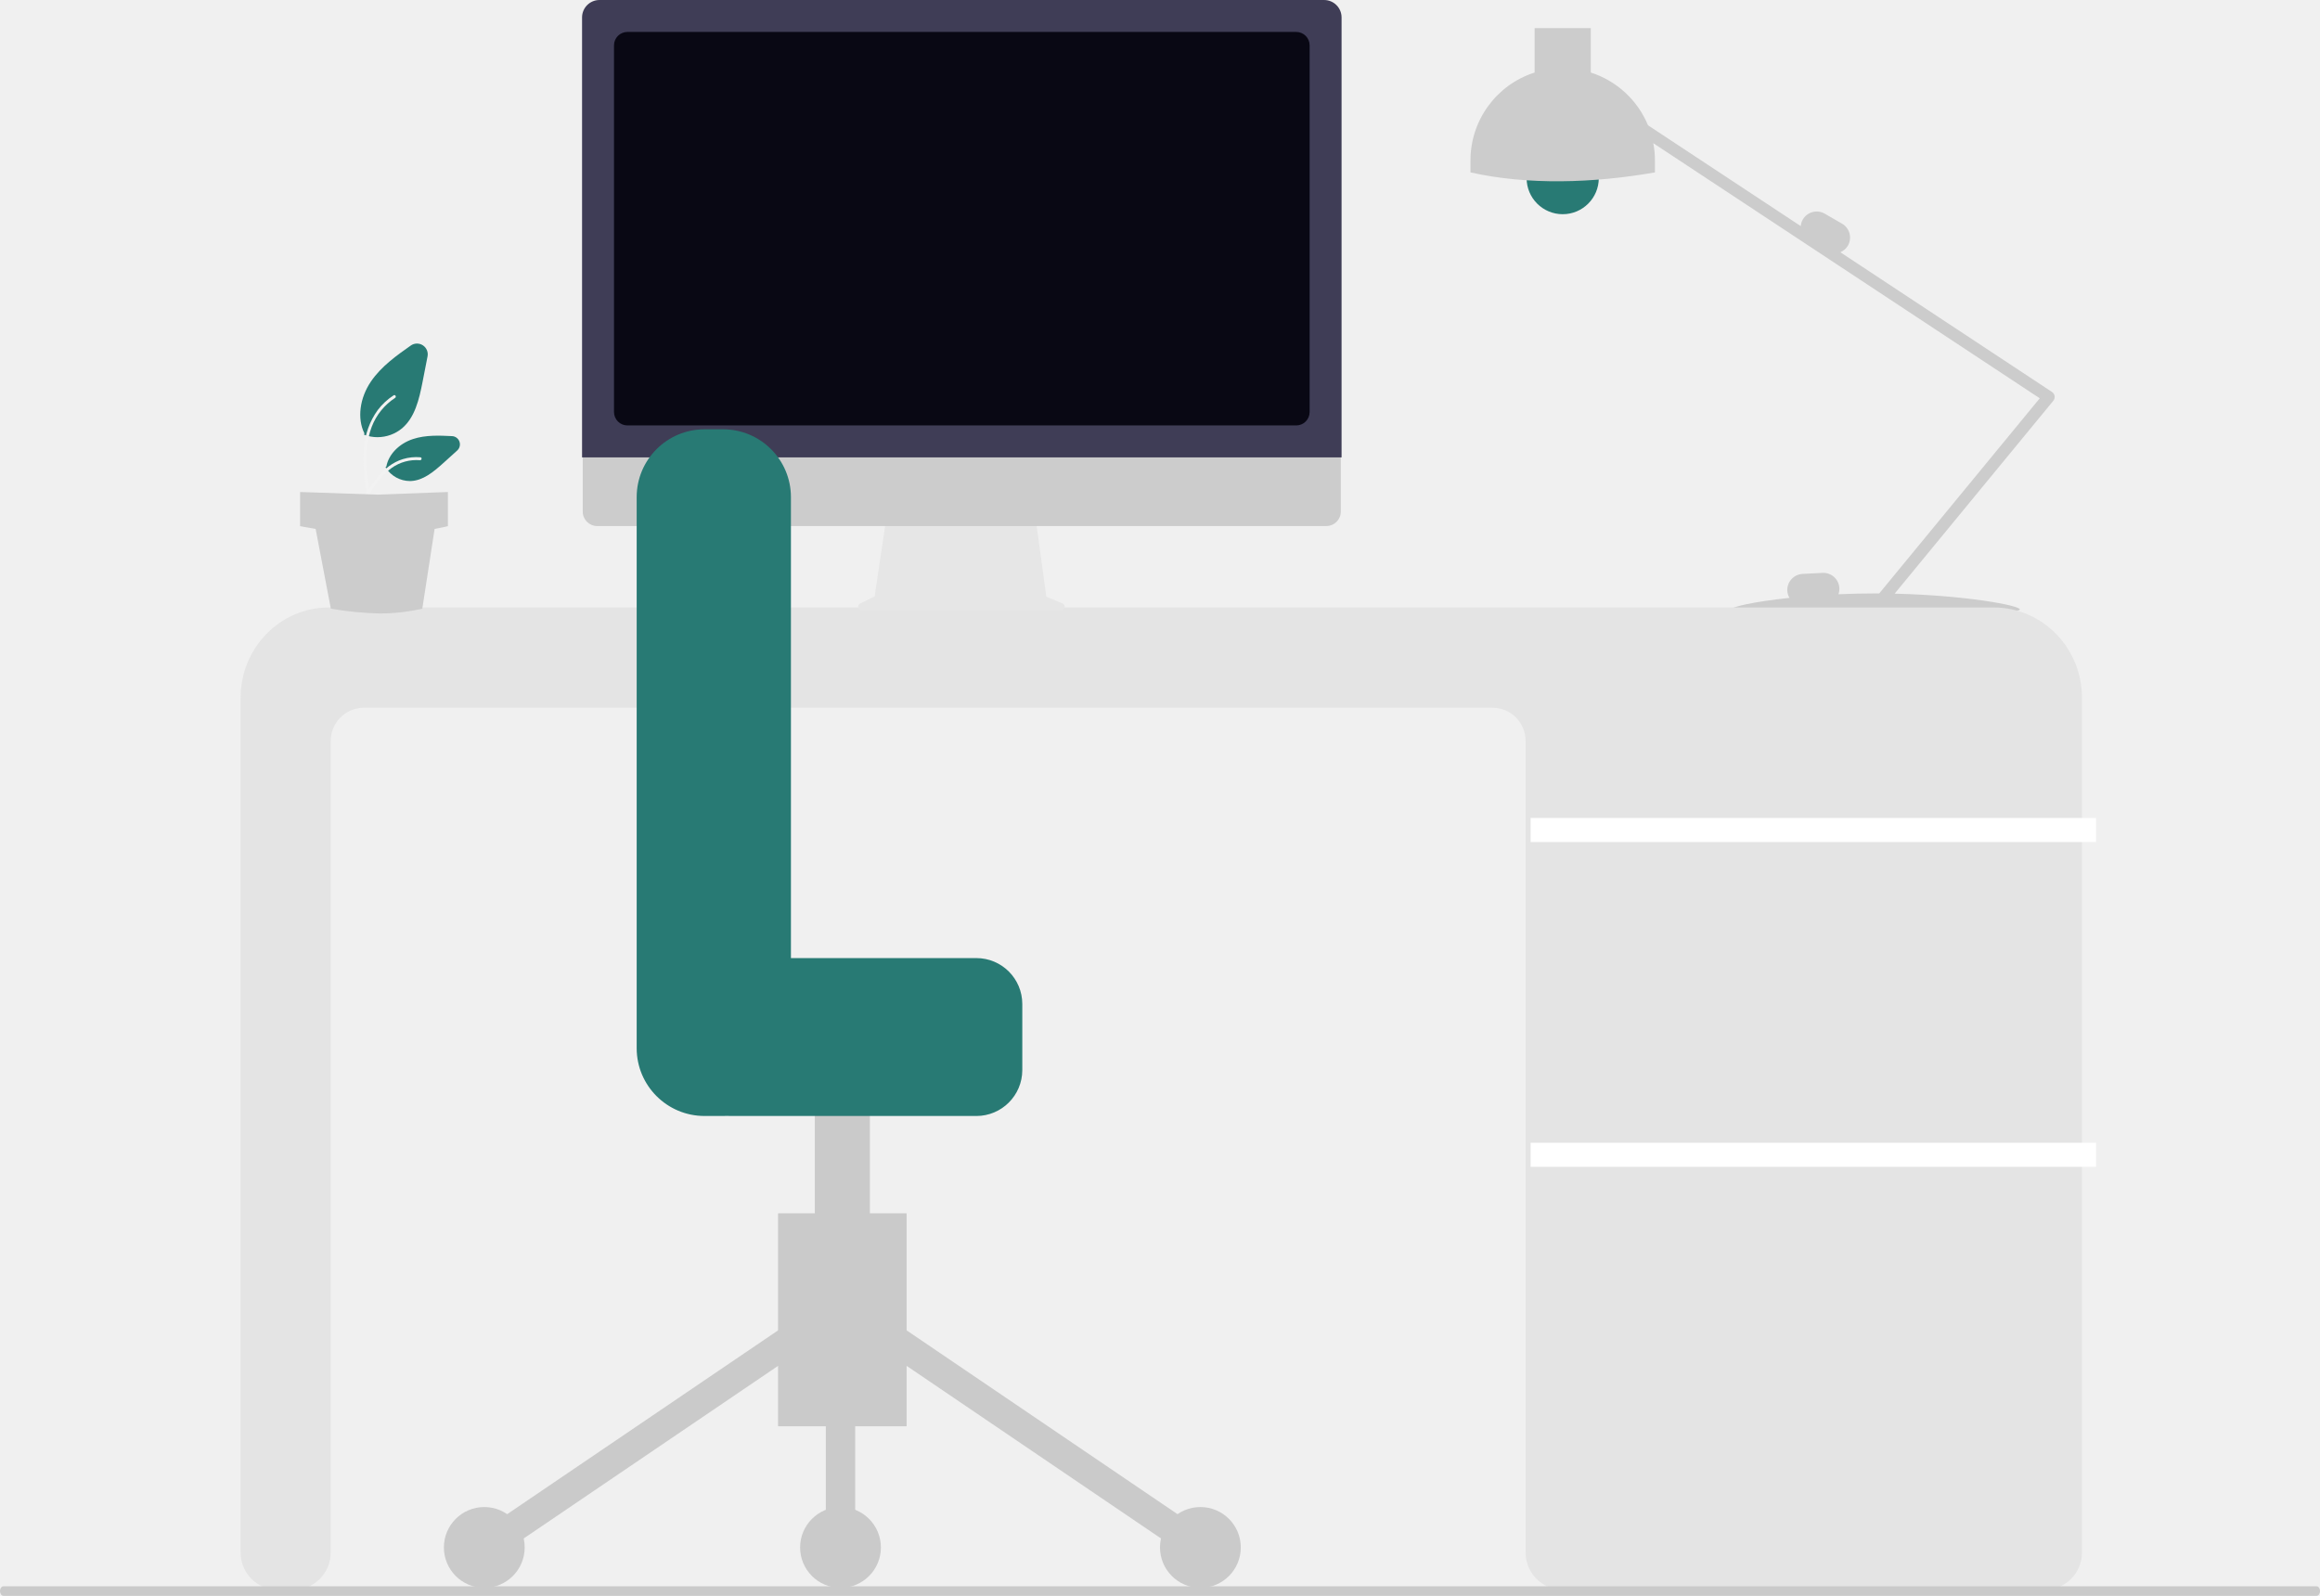
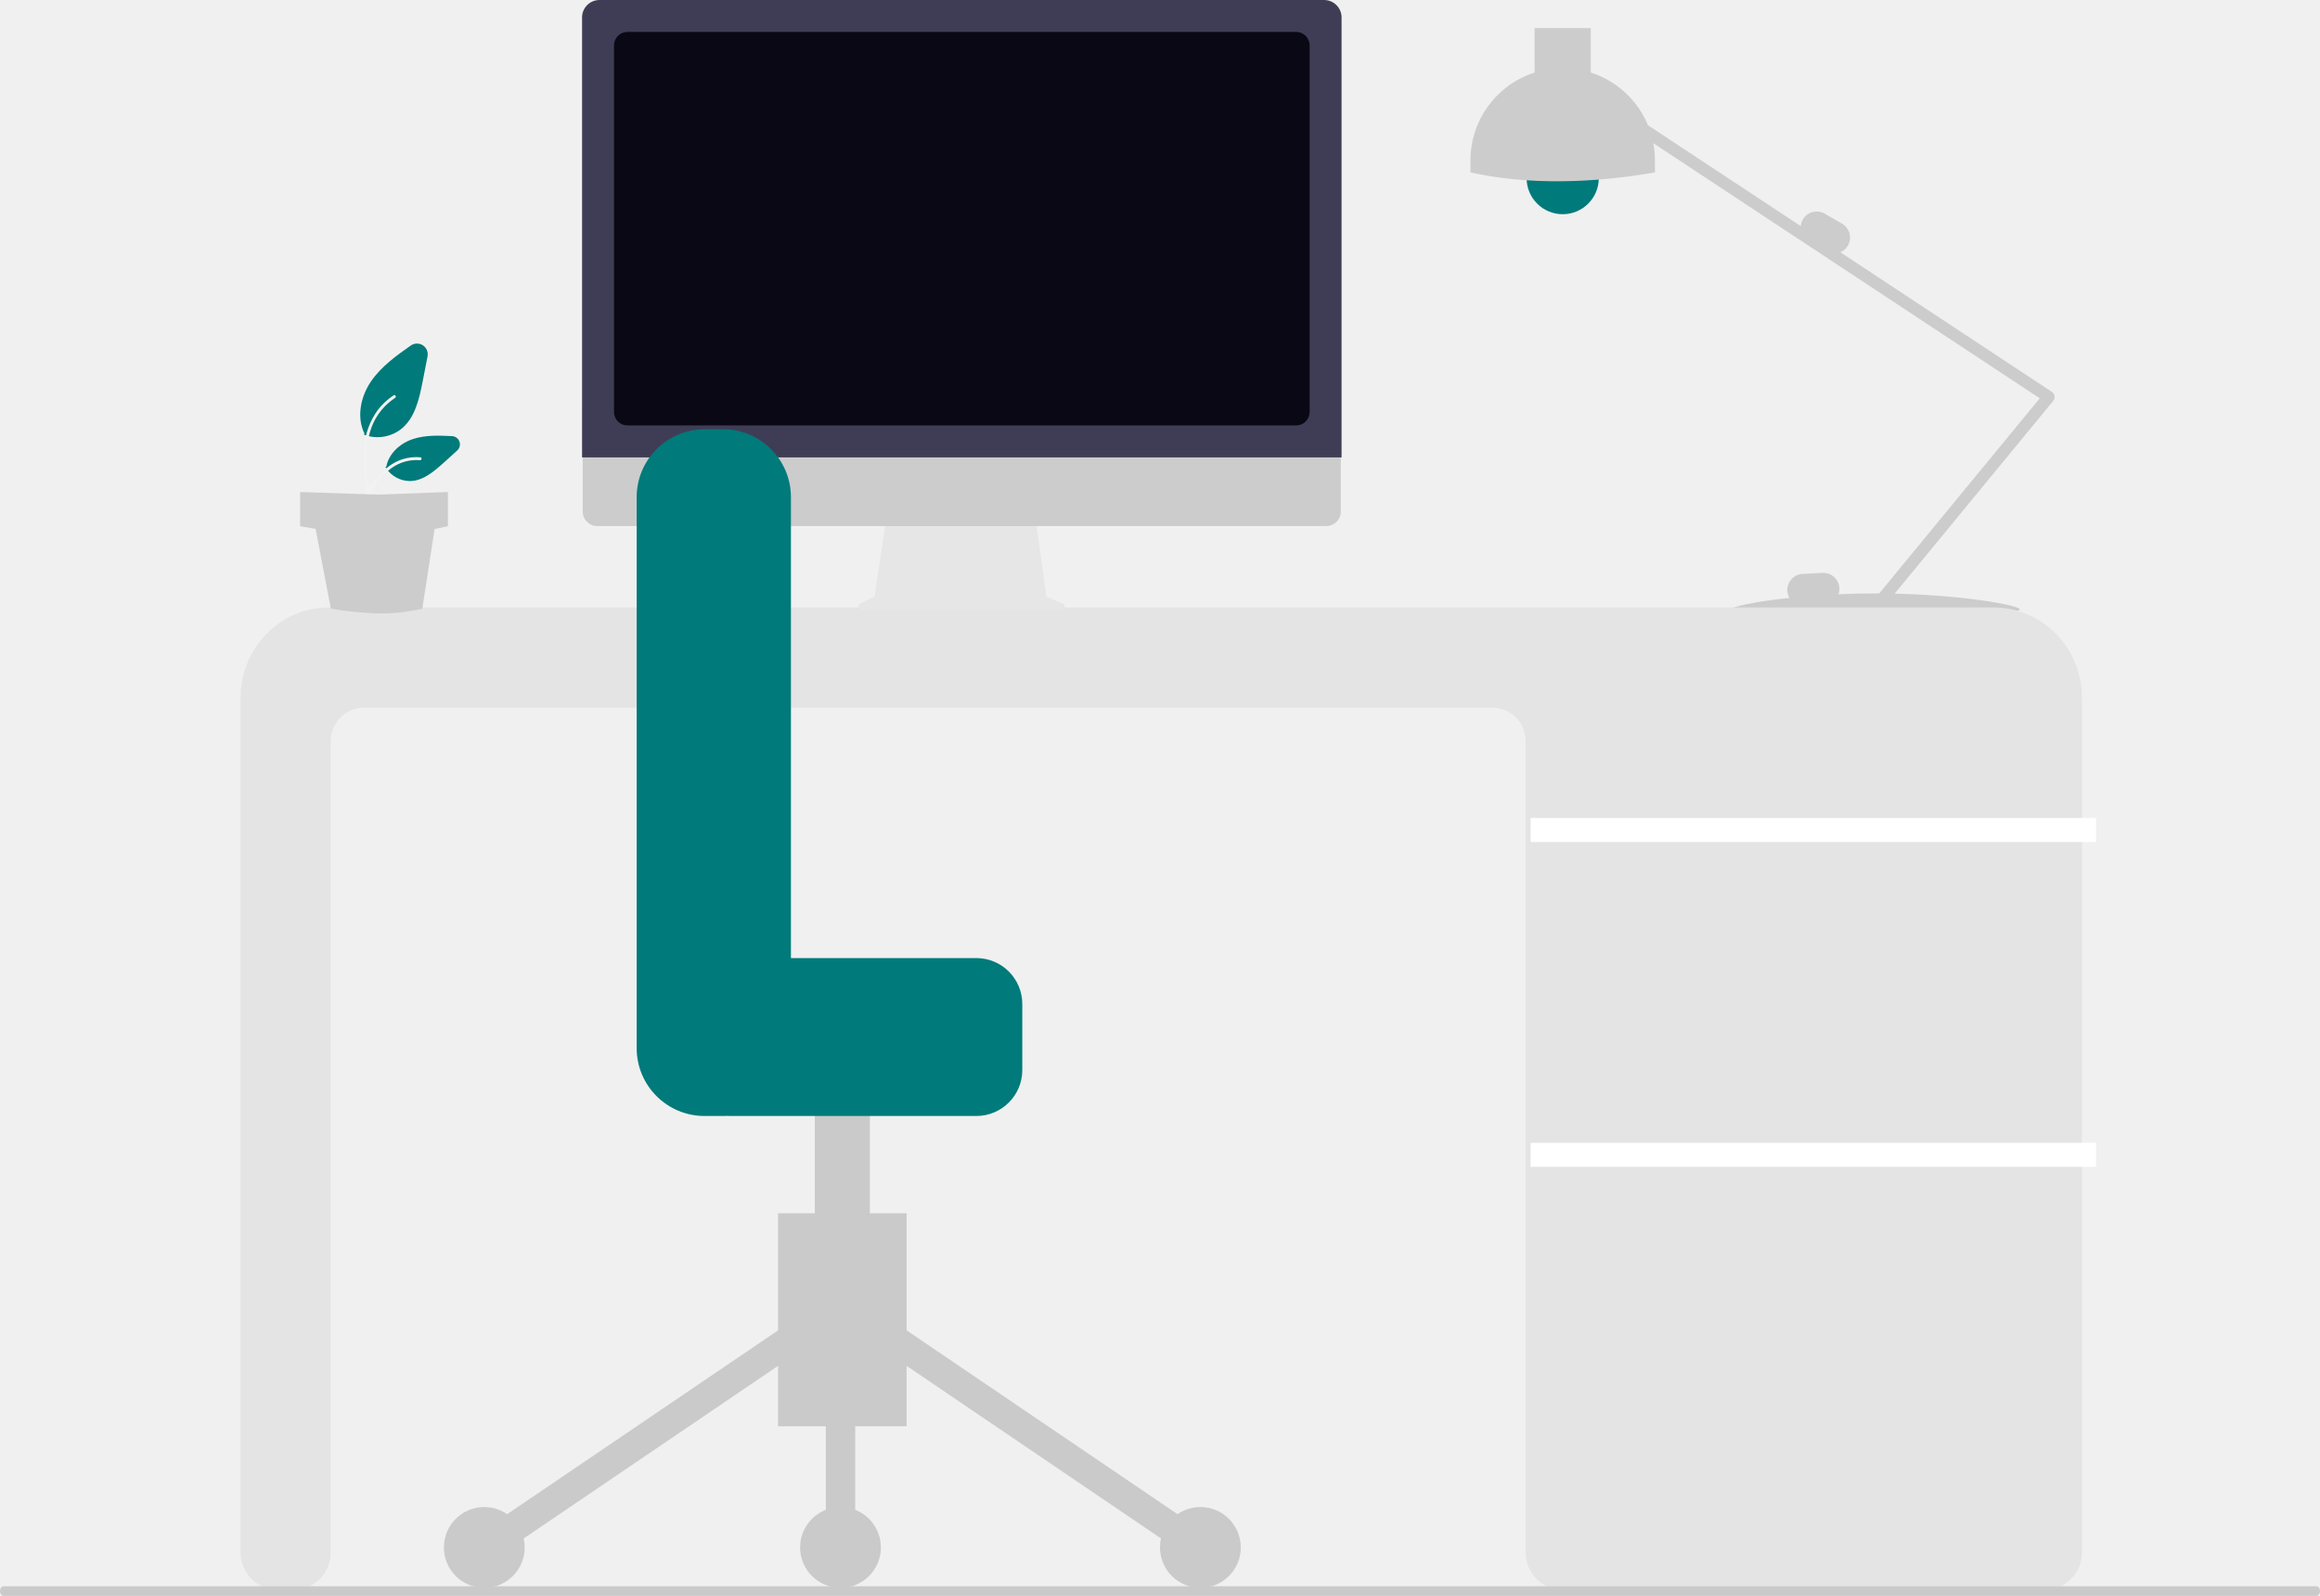
<svg xmlns="http://www.w3.org/2000/svg" width="960" height="660.419" viewBox="0 0 960 660.419" role="img" artist="Katerina Limpitsouni" source="https://undraw.co/">
  <g transform="translate(-586.307 -325.578)">
-     <path d="M14.934,0A14.934,14.934,0,1,1,0,14.934,14.934,14.934,0,0,1,14.934,0Z" transform="translate(1218.008 384.356)" fill="#287a74" />
+     <path d="M14.934,0A14.934,14.934,0,1,1,0,14.934,14.934,14.934,0,0,1,14.934,0Z" transform="translate(1218.008 384.356)" fill="#007a7a" />
    <path d="M631.25,479.873V366.4c0-3.369,5.211-6.11,11.615-6.11s11.615,2.741,11.615,6.11V479.873c0,3.369-5.211,6.11-11.615,6.11S631.25,483.242,631.25,479.873Z" transform="translate(626.997 93.058)" fill="#f0f0f0" />
    <path d="M614.5,479.873V366.4c0-3.369,5.211-6.11,11.615-6.11s11.615,2.741,11.615,6.11V479.873c0,3.369-5.211,6.11-11.615,6.11S614.5,483.242,614.5,479.873Z" transform="translate(615.953 93.058)" fill="#f0f0f0" />
    <path d="M597.75,479.873V366.4c0-3.369,5.211-6.11,11.615-6.11s11.615,2.741,11.615,6.11V479.873c0,3.369-5.211,6.11-11.615,6.11S597.75,483.242,597.75,479.873Z" transform="translate(604.909 93.058)" fill="#f0f0f0" />
    <path d="M834.707,442.577a2.488,2.488,0,0,0-1.089-1.706l-87.568-57.81a6.562,6.562,0,0,0,3.143-2.753h0a6.658,6.658,0,0,0-2.43-9.067l-7.185-4.148a6.656,6.656,0,0,0-9.066,2.429,6.538,6.538,0,0,0-.841,2.726l-63.211-41.73a38.263,38.263,0,0,0-23.68-21.831v-18.4H619.549v18.4A38.177,38.177,0,0,0,593,345.047v4.978c23.792,5.314,50.676,4.468,76.33,0v-4.978a38.362,38.362,0,0,0-.672-7.112L828.568,443.5l-66.426,80.761c-.516,0-1.029-.007-1.548-.007-5.3,0-10.435.125-15.328.341a6.569,6.569,0,0,0,.379-2.562,6.657,6.657,0,0,0-6.973-6.283l-8.285.432a6.657,6.657,0,0,0-6.283,6.974,6.525,6.525,0,0,0,.9,2.94c-14.651,1.557-24.145,3.7-24.145,4.8,0,1.789,25.493.086,57.4,0a2.48,2.48,0,0,0,4.258.747l.615-.747c31.814.089,57.2,1.781,57.2,0,0-1.683-22.57-5.871-51.815-6.543l65.654-79.821a2.491,2.491,0,0,0,.538-1.952Z" transform="translate(601.777 46.904)" fill="#ccc" />
    <path d="M1026.212,841.328H826.461a15.426,15.426,0,0,1-15.225-15.586V490.2a13.783,13.783,0,0,0-13.6-13.925H330.391a13.783,13.783,0,0,0-13.6,13.925V825.743a15.427,15.427,0,0,1-15.226,15.586h-6.834A15.427,15.427,0,0,1,279.5,825.743V472.124c.023-20.61,16.34-37.312,36.476-37.335h688.987c20.136.023,36.453,16.725,36.476,37.335V825.743a15.427,15.427,0,0,1-15.227,15.586Z" transform="translate(406.367 142.18)" fill="#e4e4e4" />
    <rect width="233.968" height="9.956" transform="translate(1219.667 664.084)" fill="#fff" />
    <rect width="233.968" height="9.956" transform="translate(1219.667 798.491)" fill="#fff" />
    <path d="M524.889,448.321l-6.724-2.831-4.613-33.71H452.122l-5,33.572-6.016,3.008a1.429,1.429,0,0,0,.639,2.706h82.59a1.429,1.429,0,0,0,.554-2.745Z" transform="translate(501.106 127.009)" fill="#e6e6e6" />
    <path d="M679.345,433.766H377.588a5.978,5.978,0,0,1-5.965-5.978V385.236H685.31v42.552a5.978,5.978,0,0,1-5.965,5.978Z" transform="translate(455.813 109.507)" fill="#ccc" />
    <path d="M685.735,472.566H371.457V290.5a7.215,7.215,0,0,1,7.207-7.207H678.528a7.215,7.215,0,0,1,7.207,7.207Z" transform="translate(455.704 42.289)" fill="#3f3d56" />
    <path d="M661.714,454.1H384.976a5.562,5.562,0,0,1-5.556-5.556V296.809a5.562,5.562,0,0,1,5.556-5.556H661.714a5.562,5.562,0,0,1,5.556,5.556V448.544A5.562,5.562,0,0,1,661.714,454.1Z" transform="translate(460.955 47.54)" fill="#090814" />
    <rect width="53.186" height="88.137" transform="translate(961.454 915.815) rotate(180)" fill="#cacaca" />
    <rect width="12.157" height="154.26" transform="translate(951.966 884.375) rotate(-55.841)" fill="#cacaca" />
    <rect width="154.26" height="12.157" transform="translate(783.288 960.937) rotate(-34.159)" fill="#cacaca" />
    <circle cx="16.716" cy="16.716" r="16.716" transform="translate(1066.307 949.247)" fill="#cacaca" />
    <circle cx="16.716" cy="16.716" r="16.716" transform="translate(917.386 949.247)" fill="#cacaca" />
    <circle cx="16.716" cy="16.716" r="16.716" transform="translate(769.985 949.247)" fill="#cacaca" />
    <rect width="12.157" height="86.617" transform="translate(928.023 879.345)" fill="#cacaca" />
    <rect width="22.794" height="117.009" transform="translate(946.259 867.188) rotate(180)" fill="#cacaca" />
-     <path d="M38.75,284.166c-.449,0-.9-.017-1.338-.048q-.806.047-1.623.048H28.036A28.067,28.067,0,0,1,0,256.131V28.035A28.067,28.067,0,0,1,28.036,0h7.753A28.065,28.065,0,0,1,63.826,28.035V218.823h76.739a19.014,19.014,0,0,1,19,18.993V265.17a19.018,19.018,0,0,1-19,19Z" transform="translate(849.761 503.244)" fill="#287a74" />
+     <path d="M38.75,284.166c-.449,0-.9-.017-1.338-.048q-.806.047-1.623.048H28.036A28.067,28.067,0,0,1,0,256.131V28.035A28.067,28.067,0,0,1,28.036,0h7.753A28.065,28.065,0,0,1,63.826,28.035V218.823h76.739a19.014,19.014,0,0,1,19,18.993V265.17a19.018,19.018,0,0,1-19,19Z" transform="translate(849.761 503.244)" fill="#007a7a" />
    <path d="M1153.751,682.859H196.574c-.78,0-1.412-.885-1.412-1.976s.632-1.976,1.412-1.976h957.177c.78,0,1.412.885,1.412,1.976S1154.53,682.859,1153.751,682.859Z" transform="translate(391.145 303.138)" fill="#cacaca" />
    <g transform="translate(710.49 467.756)">
-       <path d="M923.124,614.808a15.62,15.62,0,0,1-5.287-.917l-.262-.094.121-.579c-3.038-6.137-1.976-14.544,2.719-21.457,4.268-6.284,10.758-10.853,16.483-14.884a4.453,4.453,0,0,1,6.934,4.493l-2.048,10.5c-1.478,7.578-3.235,14.751-8.448,19.223A15.92,15.92,0,0,1,923.124,614.808Z" transform="translate(-891.099 -576.065)" fill="#287a74" />
-       <path d="M942.432,654.474A11.9,11.9,0,0,1,932.484,649l-.149-.231.354-.312c.916-5,5.224-9.45,11.009-11.365,5.258-1.74,11.062-1.456,16.18-1.206h0A3.419,3.419,0,0,1,962,641.839l-5.758,5.2c-4.184,3.776-8.357,7.186-13.391,7.43Q942.642,654.475,942.432,654.474Z" transform="translate(-896.998 -597.58)" fill="#287a74" />
+       <path d="M923.124,614.808a15.62,15.62,0,0,1-5.287-.917l-.262-.094.121-.579c-3.038-6.137-1.976-14.544,2.719-21.457,4.268-6.284,10.758-10.853,16.483-14.884a4.453,4.453,0,0,1,6.934,4.493l-2.048,10.5c-1.478,7.578-3.235,14.751-8.448,19.223A15.92,15.92,0,0,1,923.124,614.808Z" transform="translate(-891.099 -576.065)" fill="#007a7a" />
+       <path d="M942.432,654.474A11.9,11.9,0,0,1,932.484,649l-.149-.231.354-.312c.916-5,5.224-9.45,11.009-11.365,5.258-1.74,11.062-1.456,16.18-1.206h0A3.419,3.419,0,0,1,962,641.839l-5.758,5.2c-4.184,3.776-8.357,7.186-13.391,7.43Q942.642,654.475,942.432,654.474Z" transform="translate(-896.998 -597.58)" fill="#007a7a" />
      <path d="M919.428,650.548c-.85-6.332-1.724-12.745-1.128-19.144a30.524,30.524,0,0,1,5.679-15.786,25.894,25.894,0,0,1,6.591-6.105c.659-.425,1.266.642.609,1.066a24.846,24.846,0,0,0-9.66,11.915c-2.1,5.468-2.441,11.429-2.078,17.238.219,3.513.684,7,1.152,10.488a.642.642,0,0,1-.422.759.606.606,0,0,1-.743-.431Z" transform="translate(-891.864 -588.097)" fill="#f2f2f2" />
      <path d="M916.372,668.675c4.093-7.4,8.84-15.631,17.322-18.26a18.931,18.931,0,0,1,7.286-.769c.774.068.58,1.287-.192,1.219a17.663,17.663,0,0,0-11.627,3.145,30.644,30.644,0,0,0-7.991,8.816c-1.323,2.06-2.509,4.208-3.694,6.352C917.1,669.863,915.988,669.369,916.372,668.675Z" transform="translate(-891.21 -602.585)" fill="#f2f2f2" />
      <path d="M12.717,48.282l-6.293-33C2.491,14.649,0,14.133,0,14.133V0L32.013,1.085,61.154,0V14.133s-2.071.519-5.5,1.156l-5.09,32.993a79.871,79.871,0,0,1-17.4,1.991A135.642,135.642,0,0,1,12.717,48.282Z" transform="translate(0 61.429)" fill="#ccc" />
    </g>
  </g>
</svg>
